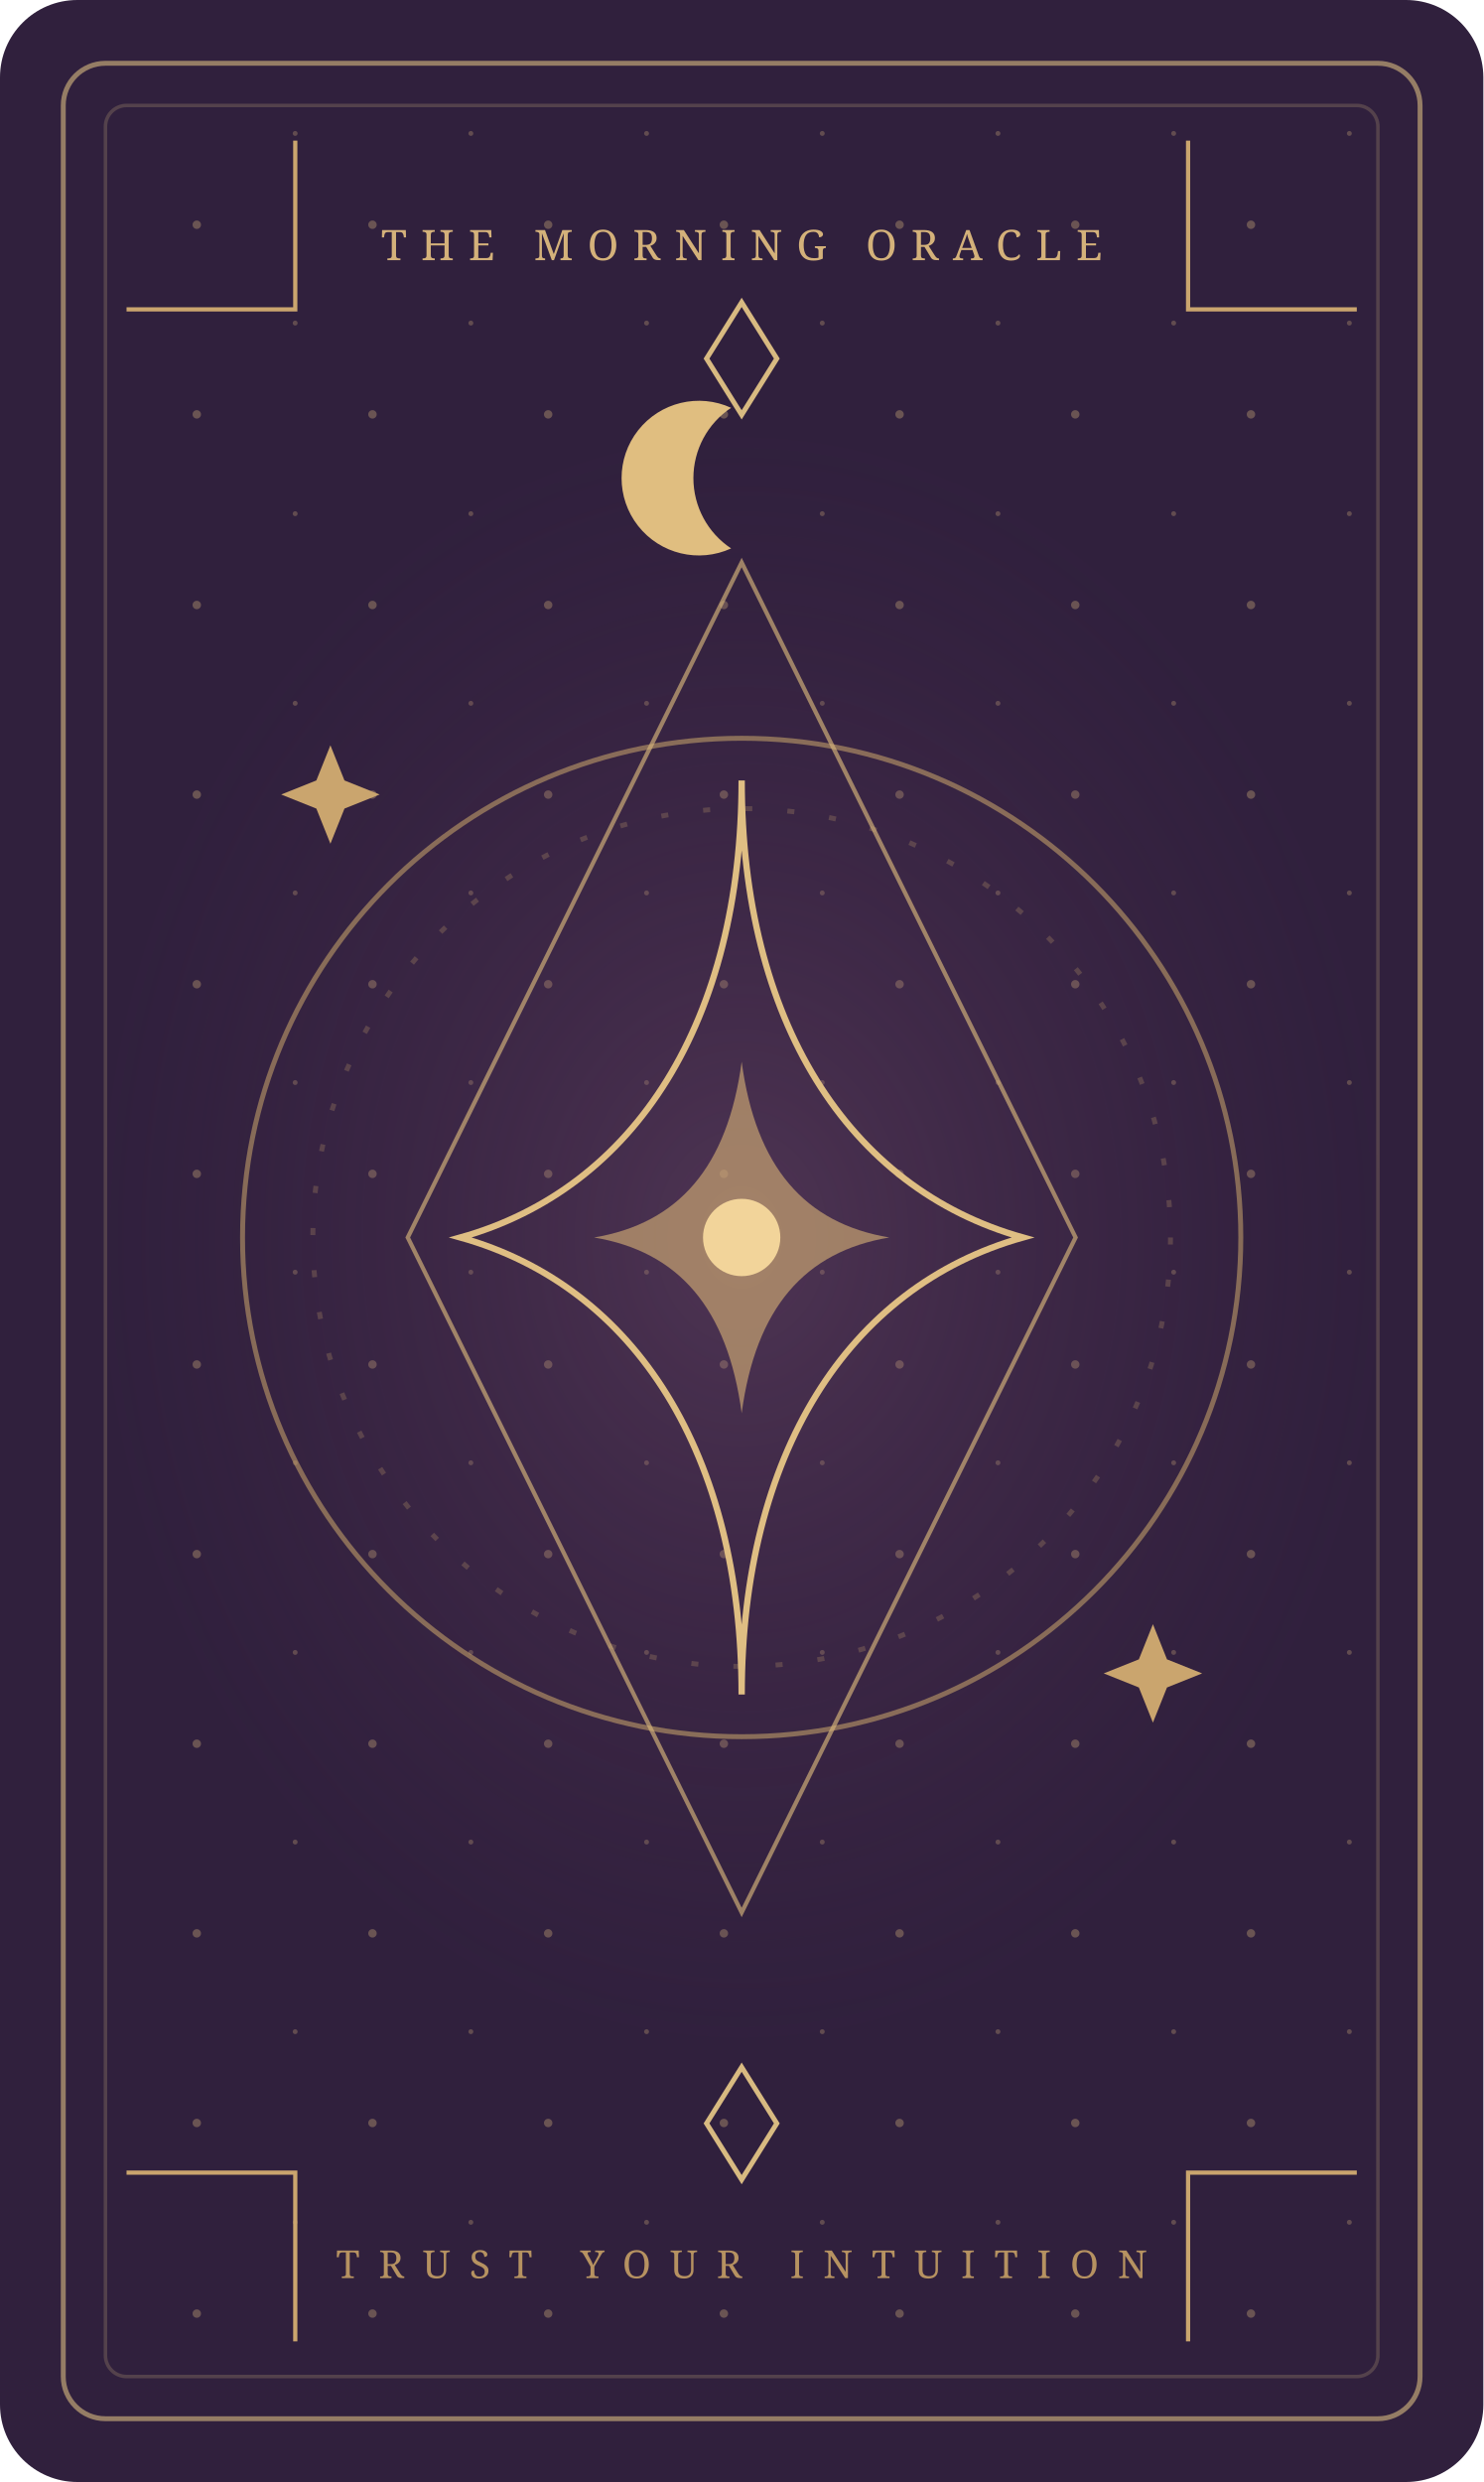
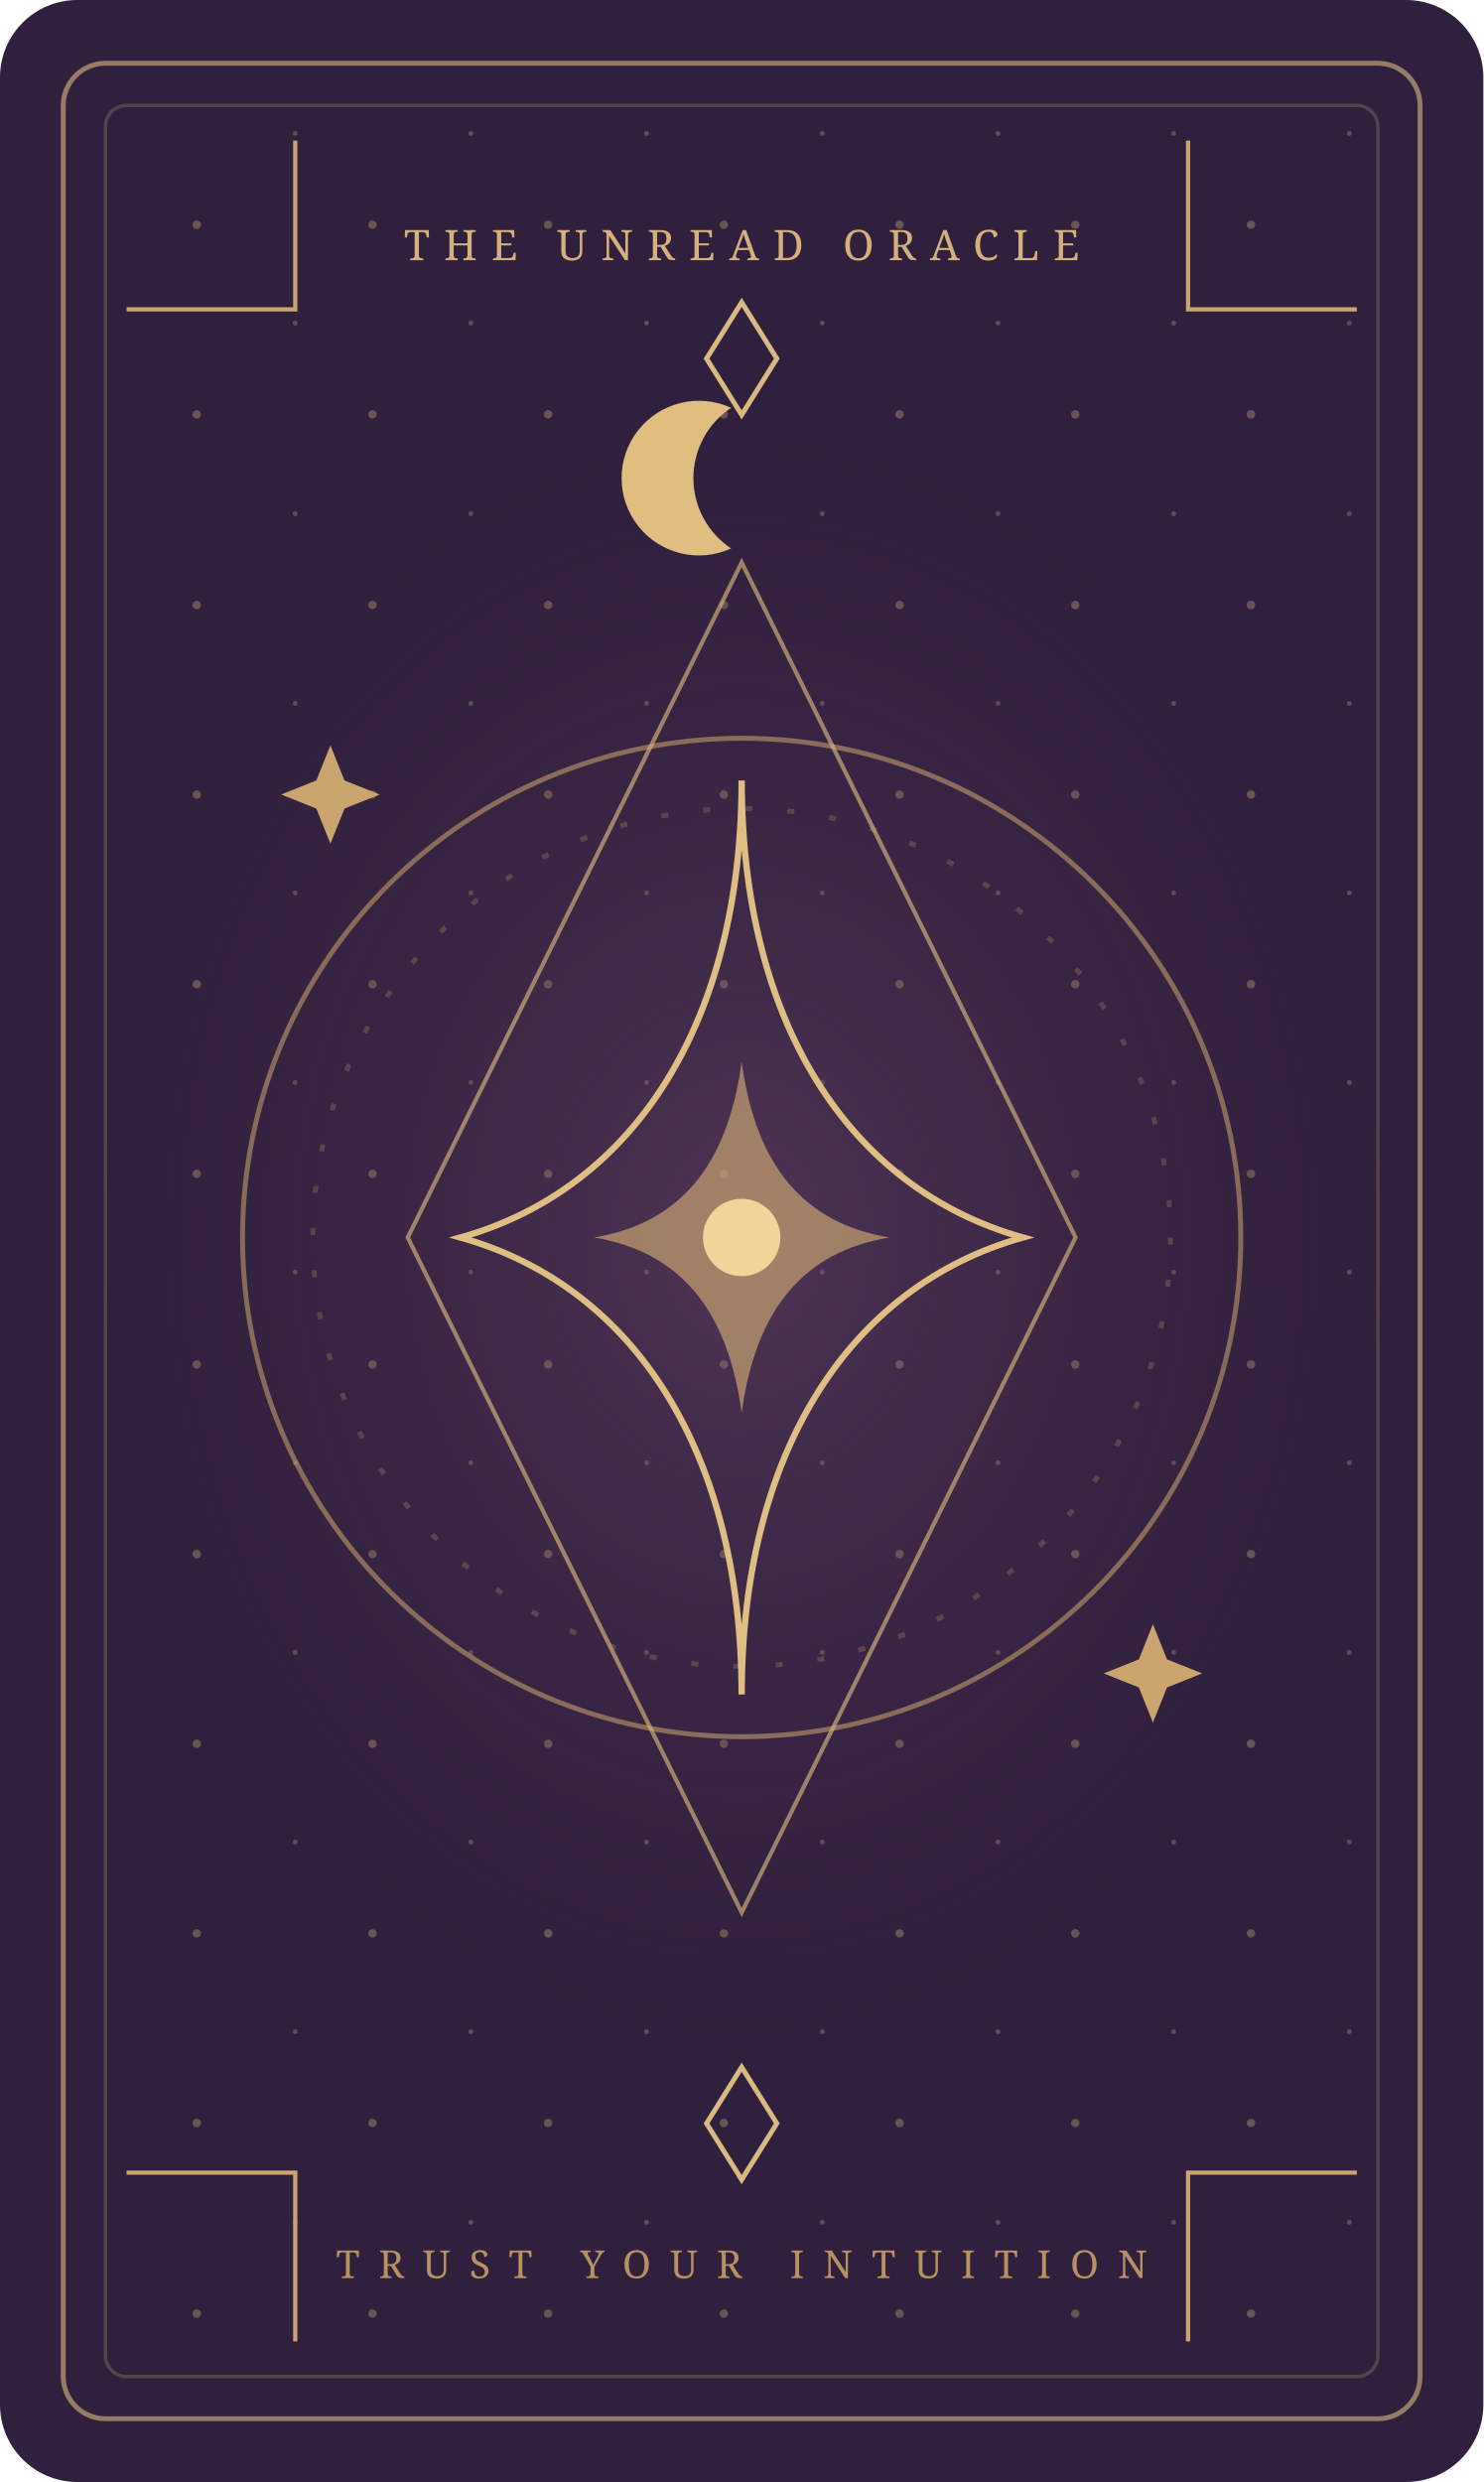
<svg xmlns="http://www.w3.org/2000/svg" viewBox="0 0 211 353" fill="none" aria-hidden="true">
  <defs>
    <linearGradient id="bg" x1="0" y1="0" x2="211" y2="353">
      <stop stop-color="#30203d" />
      <stop offset=".5" stop-color="#21162d" />
      <stop offset="1" stop-color="#17111f" />
    </linearGradient>
    <radialGradient id="aura">
      <stop stop-color="#8b5e8055" />
      <stop offset="1" stop-color="#5d325800" />
    </radialGradient>
    <pattern id="speck" width="25" height="27" patternUnits="userSpaceOnUse">
      <circle cx="3" cy="5" r=".6" fill="#d6b47c" opacity=".35" />
      <circle cx="17" cy="19" r=".35" fill="#d6b47c" opacity=".3" />
    </pattern>
  </defs>
  <rect width="211" height="353" rx="11" fill="url(#bg)" />
  <rect x="9" y="9" width="193" height="335" rx="6" stroke="#d8ba81" stroke-opacity=".6" stroke-width=".7" />
  <rect x="15" y="15" width="181" height="323" rx="3" stroke="#d8ba81" stroke-opacity=".22" stroke-width=".5" />
  <rect x="18" y="18" width="175" height="317" fill="url(#speck)" />
  <ellipse cx="105.5" cy="176" rx="93" ry="116" fill="url(#aura)" />
  <path d="M18 44h24V20M169 20v24h24M18 309h24v24M169 333v-24h24" stroke="#caa56e" stroke-width=".6" />
  <path d="m105.5 43 5 8-5 8-5-8Z" stroke="#d8ba81" stroke-width=".7" />
  <path d="m105.5 294 5 8-5 8-5-8Z" stroke="#d8ba81" stroke-width=".7" />
  <circle cx="105.5" cy="176" r="71" stroke="#cba76c" stroke-opacity=".55" stroke-width=".7" />
  <circle cx="105.5" cy="176" r="61" stroke="#cba76c" stroke-opacity=".25" stroke-width=".7" stroke-dasharray="1 5" />
  <path d="M105.5 80 153 176l-47.5 96L58 176Z" stroke="#d7b67b" stroke-opacity=".65" stroke-width=".6" />
  <path d="M105.5 111c0 34-15 58-40 65 25 7 40 31 40 65 0-34 15-58 40-65-25-7-40-31-40-65Z" stroke="#dfbe83" stroke-width=".9" />
  <path d="M105.5 151c-2 15-9 23-21 25 12 2 19 10 21 25 2-15 9-23 21-25-12-2-19-10-21-25Z" fill="#cfab73" fill-opacity=".65" />
  <circle cx="105.5" cy="176" r="5.5" fill="#f2d49a" />
  <path d="M104 78a11 11 0 1 1 0-20 12 12 0 0 0 0 20Z" fill="#e0be80" />
  <path d="m47 106 2 5 5 2-5 2-2 5-2-5-5-2 5-2ZM164 231l2 5 5 2-5 2-2 5-2-5-5-2 5-2Z" fill="#caa56e" />
-   <text x="105.5" y="37" fill="#d4b17a" text-anchor="middle" font-family="Georgia,serif" font-size="6" letter-spacing="2">THE MORNING ORACLE</text>
+   <text x="105.5" y="37" fill="#d4b17a" text-anchor="middle" font-family="Georgia,serif" font-size="6" letter-spacing="2">THE UNREAD ORACLE</text>
  <text x="105.5" y="324" fill="#b69261" text-anchor="middle" font-family="Georgia,serif" font-size="5.5" letter-spacing="2.7">TRUST YOUR INTUITION</text>
</svg>
